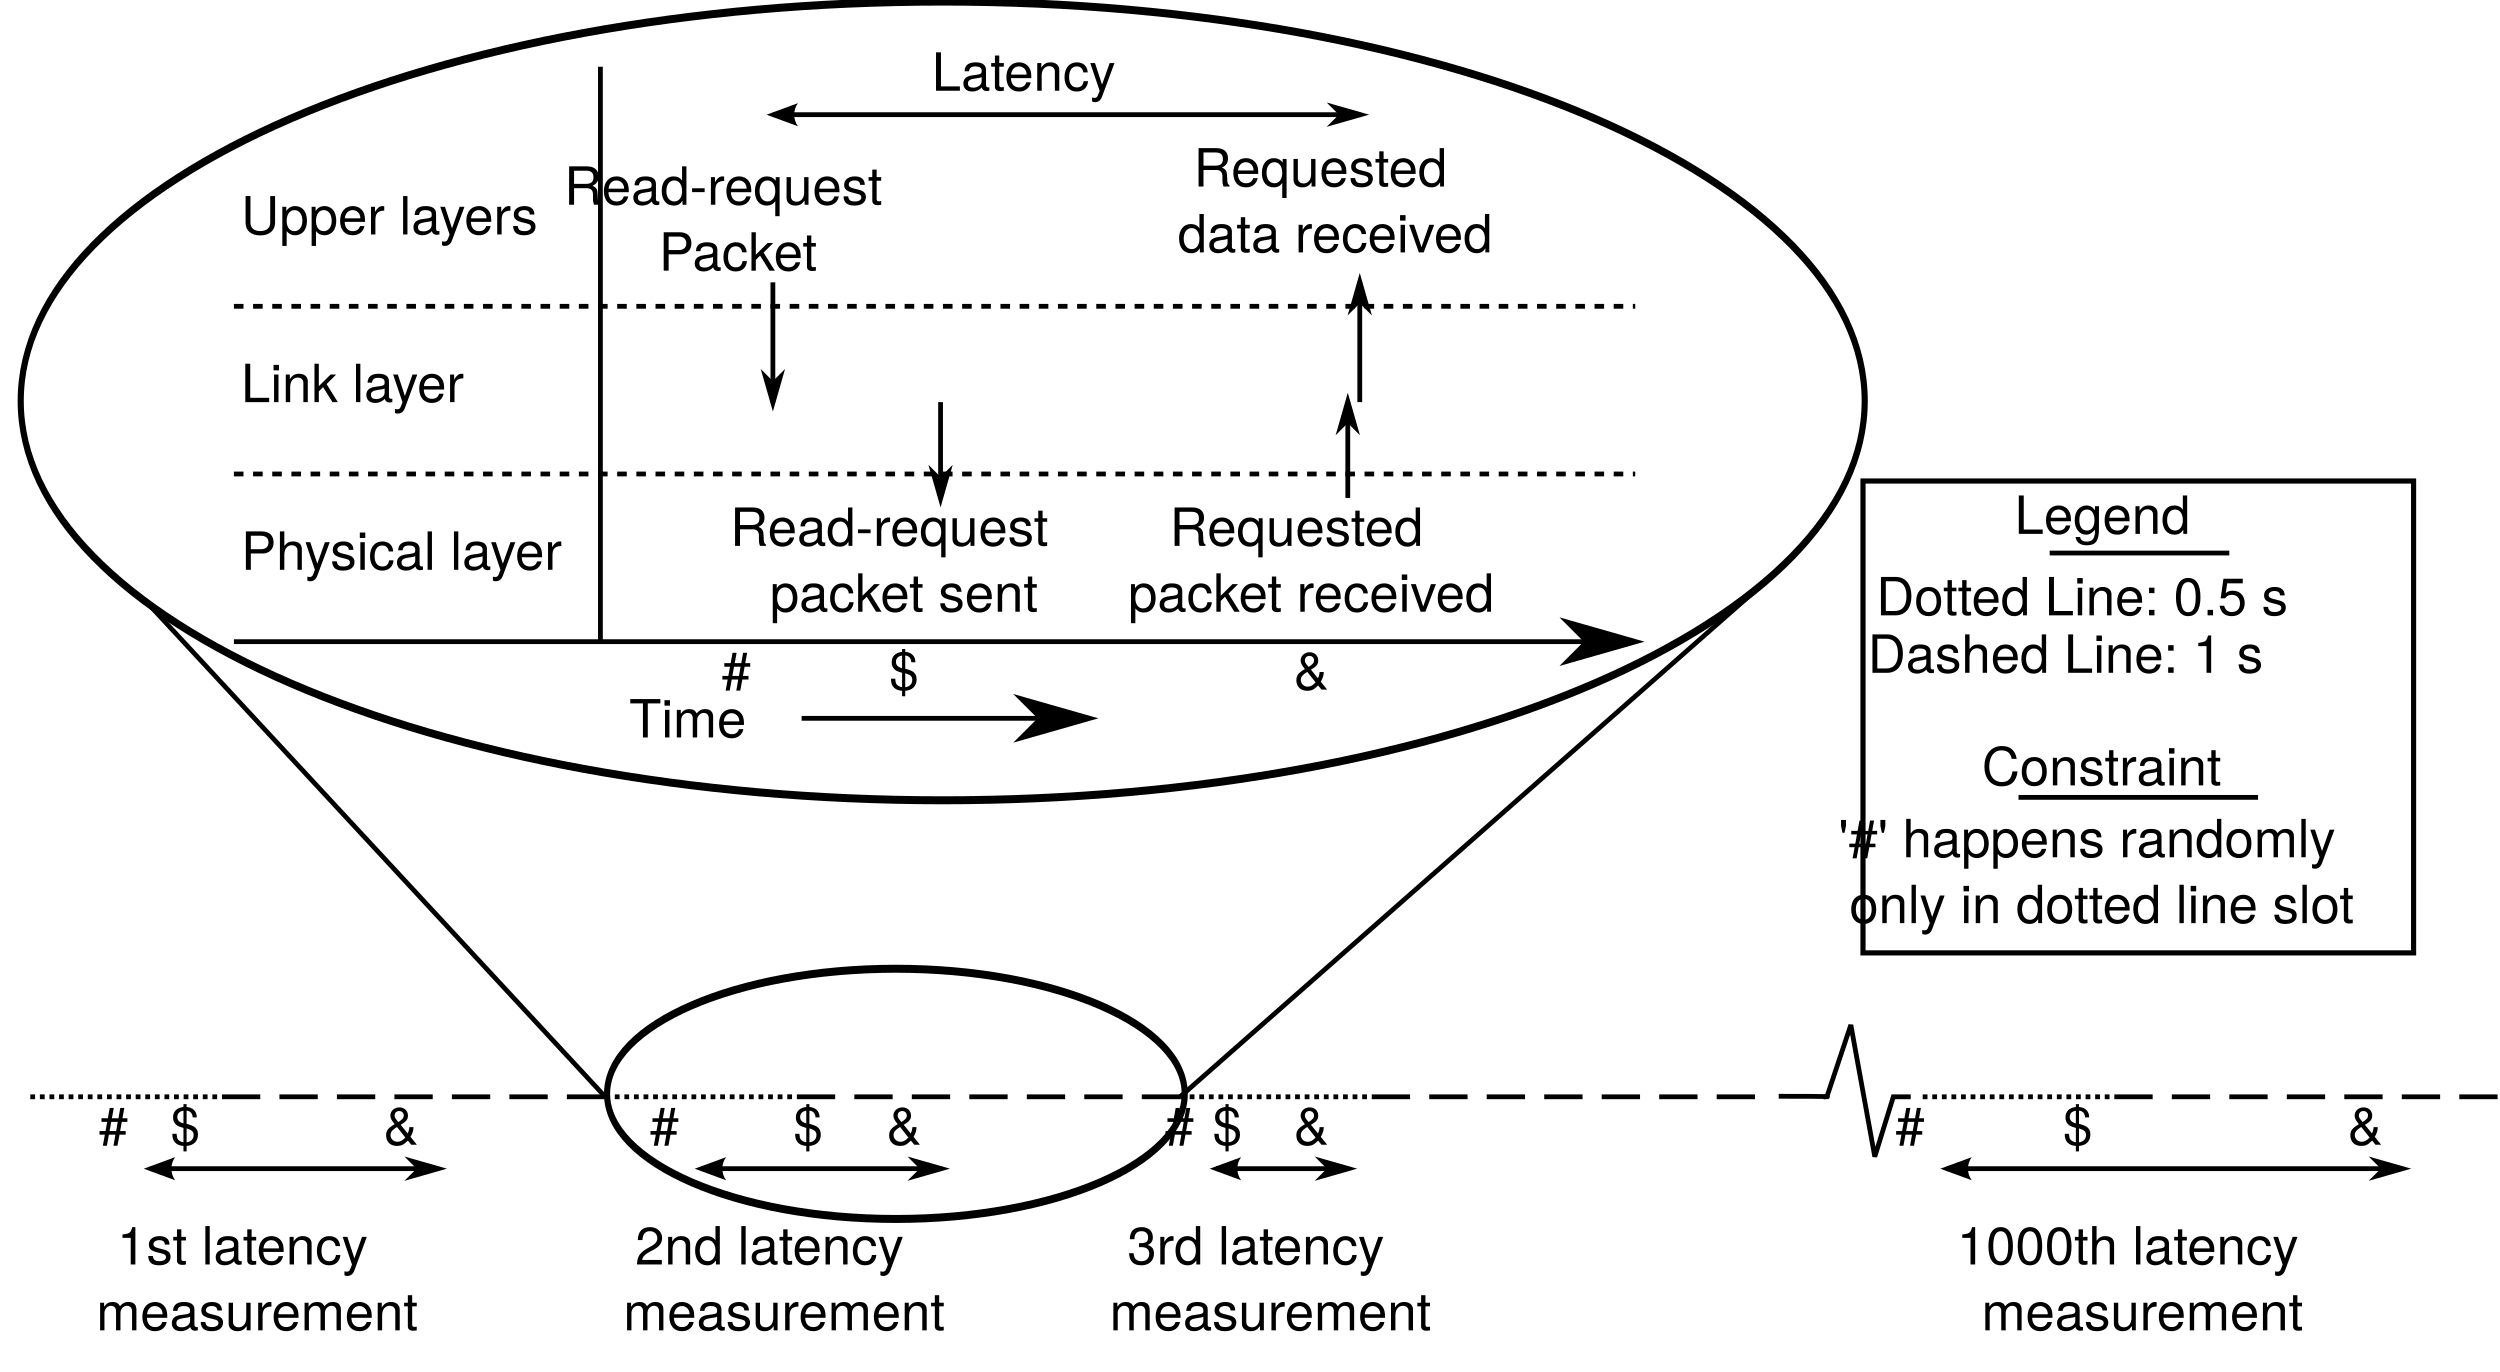
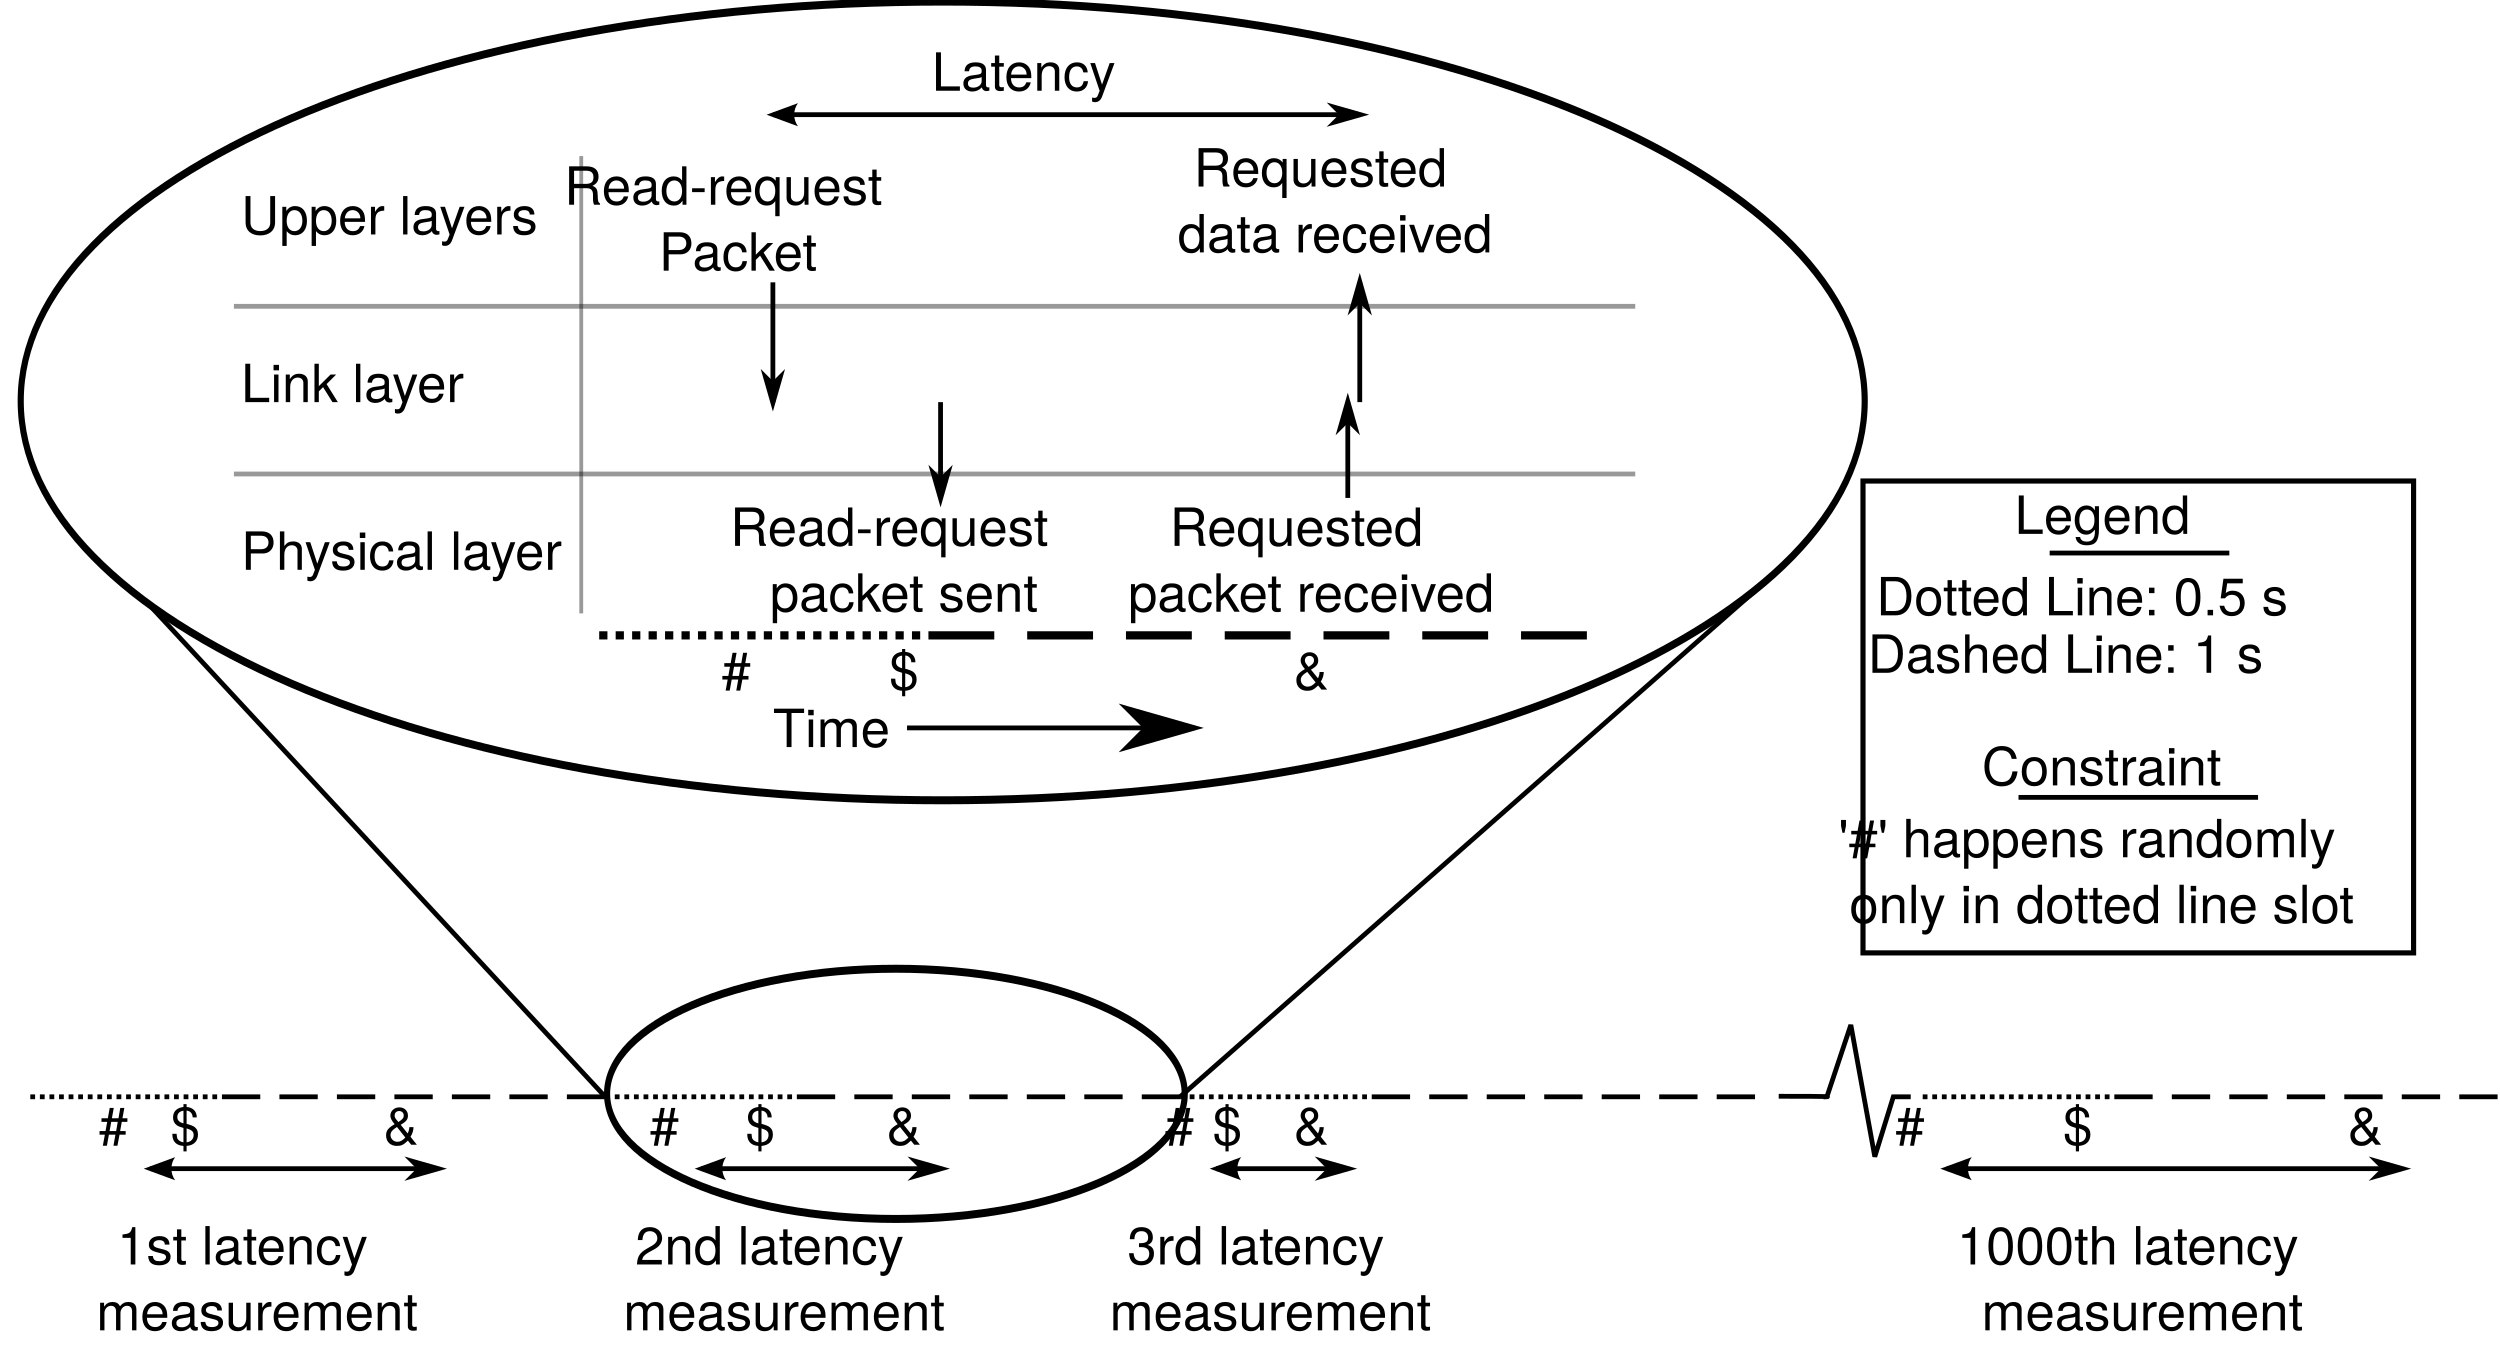
<svg xmlns="http://www.w3.org/2000/svg" width="521.824" height="286.355" id="svg2" version="1.1">
  <defs id="defs4">
    <marker orient="auto" refY="0" refX="0" id="Arrow2Mstart" style="overflow:visible">
      <path id="path3791" style="fill-rule:evenodd;stroke-width:0.625;stroke-linejoin:round" d="M 8.719,4.034 -2.207,0.016 8.719,-4.002 c -1.745,2.372 -1.735,5.617 -6e-7,8.035 z" transform="scale(0.6,0.6)" />
    </marker>
    <marker orient="auto" refY="0" refX="0" id="Arrow2Lstart" style="overflow:visible">
      <path id="path3785" style="fill-rule:evenodd;stroke-width:0.625;stroke-linejoin:round" d="M 8.719,4.034 -2.207,0.016 8.719,-4.002 c -1.745,2.372 -1.735,5.617 -6e-7,8.035 z" transform="matrix(1.1,0,0,1.1,1.1,0)" />
    </marker>
    <marker orient="auto" refY="0" refX="0" id="Arrow1Mend" style="overflow:visible">
      <path id="path3776" d="M 0,0 5,-5 -12.5,0 5,5 0,0 z" style="fill-rule:evenodd;stroke:#000000;stroke-width:1pt" transform="matrix(-0.4,0,0,-0.4,-4,0)" />
    </marker>
    <marker orient="auto" refY="0" refX="0" id="Arrow1Lend" style="overflow:visible">
      <path id="path3770" d="M 0,0 5,-5 -12.5,0 5,5 0,0 z" style="fill-rule:evenodd;stroke:#000000;stroke-width:1pt" transform="matrix(-0.8,0,0,-0.8,-10,0)" />
    </marker>
    <marker orient="auto" refY="0" refX="0" id="Arrow1Mend-9" style="overflow:visible">
      <path id="path3776-0" d="M 0,0 5,-5 -12.5,0 5,5 0,0 z" style="fill-rule:evenodd;stroke:#000000;stroke-width:1pt" transform="matrix(-0.4,0,0,-0.4,-4,0)" />
    </marker>
    <marker orient="auto" refY="0" refX="0" id="Arrow2Mstart-5" style="overflow:visible">
      <path id="path3791-9" style="fill-rule:evenodd;stroke-width:0.625;stroke-linejoin:round" d="M 8.719,4.034 -2.207,0.016 8.719,-4.002 c -1.745,2.372 -1.735,5.617 -6e-7,8.035 z" transform="scale(0.6,0.6)" />
    </marker>
    <marker orient="auto" refY="0" refX="0" id="Arrow1Mend-9-0" style="overflow:visible">
      <path id="path3776-0-0" d="M 0,0 5,-5 -12.5,0 5,5 0,0 z" style="fill-rule:evenodd;stroke:#000000;stroke-width:1pt" transform="matrix(-0.4,0,0,-0.4,-4,0)" />
    </marker>
    <marker orient="auto" refY="0" refX="0" id="Arrow2Mstart-6" style="overflow:visible">
      <path id="path3791-8" style="fill-rule:evenodd;stroke-width:0.625;stroke-linejoin:round" d="M 8.719,4.034 -2.207,0.016 8.719,-4.002 c -1.745,2.372 -1.735,5.617 -6e-7,8.035 z" transform="scale(0.6,0.6)" />
    </marker>
    <marker orient="auto" refY="0" refX="0" id="Arrow1Mend-9-08" style="overflow:visible">
      <path id="path3776-0-2" d="M 0,0 5,-5 -12.5,0 5,5 0,0 z" style="fill-rule:evenodd;stroke:#000000;stroke-width:1pt" transform="matrix(-0.4,0,0,-0.4,-4,0)" />
    </marker>
    <marker orient="auto" refY="0" refX="0" id="Arrow2Mstart-1" style="overflow:visible">
      <path id="path3791-89" style="fill-rule:evenodd;stroke-width:0.625;stroke-linejoin:round" d="M 8.719,4.034 -2.207,0.016 8.719,-4.002 c -1.745,2.372 -1.735,5.617 -6e-7,8.035 z" transform="scale(0.6,0.6)" />
    </marker>
    <marker orient="auto" refY="0" refX="0" id="Arrow1Mend-9-9" style="overflow:visible">
      <path id="path3776-0-8" d="M 0,0 5,-5 -12.5,0 5,5 0,0 z" style="fill-rule:evenodd;stroke:#000000;stroke-width:1pt" transform="matrix(-0.4,0,0,-0.4,-4,0)" />
    </marker>
    <marker orient="auto" refY="0" refX="0" id="Arrow2Mstart-9" style="overflow:visible">
      <path id="path3791-4" style="fill-rule:evenodd;stroke-width:0.625;stroke-linejoin:round" d="M 8.719,4.034 -2.207,0.016 8.719,-4.002 c -1.745,2.372 -1.735,5.617 -6e-7,8.035 z" transform="scale(0.6,0.6)" />
    </marker>
    <marker orient="auto" refY="0" refX="0" id="Arrow1Mend-9-8" style="overflow:visible">
      <path id="path3776-0-9" d="M 0,0 5,-5 -12.5,0 5,5 0,0 z" style="fill-rule:evenodd;stroke:#000000;stroke-width:1pt" transform="matrix(-0.4,0,0,-0.4,-4,0)" />
    </marker>
    <marker orient="auto" refY="0" refX="0" id="Arrow2Mstart-4" style="overflow:visible">
      <path id="path3791-7" style="fill-rule:evenodd;stroke-width:0.625;stroke-linejoin:round" d="M 8.719,4.034 -2.207,0.016 8.719,-4.002 c -1.745,2.372 -1.735,5.617 -6e-7,8.035 z" transform="scale(0.6,0.6)" />
    </marker>
    <marker orient="auto" refY="0" refX="0" id="Arrow1Mend-9-94" style="overflow:visible">
      <path id="path3776-0-1" d="M 0,0 5,-5 -12.5,0 5,5 0,0 z" style="fill-rule:evenodd;stroke:#000000;stroke-width:1pt" transform="matrix(-0.4,0,0,-0.4,-4,0)" />
    </marker>
    <style id="style3168" type="text/css">
    .fil0 {fill:black;fill-rule:nonzero}
   </style>
  </defs>
  <g id="layer1" transform="translate(-103.6756,-373.4272)">
-     <path style="fill:none;stroke:#000000;stroke-width:1px;stroke-linecap:butt;stroke-linejoin:miter;stroke-opacity:1;marker-mid:none;marker-end:url(#Arrow1Lend)" d="m 152.5,507.362 292.5,0" id="path2985" />
-     <text xml:space="preserve" style="font-size:11px;font-style:normal;font-variant:normal;font-weight:normal;font-stretch:normal;text-align:start;line-height:125%;letter-spacing:0px;word-spacing:0px;writing-mode:lr-tb;text-anchor:start;fill:#000000;fill-opacity:1;stroke:none;font-family:Helvetica Neue;-inkscape-font-specification:Helvetica Neue" x="235" y="527.362" id="text2987">
-       <tspan x="235" y="527.362" id="tspan2991">Time</tspan>
+     <text xml:space="preserve" style="font-size:11px;font-style:normal;font-variant:normal;font-weight:normal;font-stretch:normal;text-align:start;line-height:125%;letter-spacing:0px;word-spacing:0px;writing-mode:lr-tb;text-anchor:start;fill:#000000;fill-opacity:1;stroke:none;font-family:Helvetica Neue;-inkscape-font-specification:Helvetica Neue" x="265" y="529.362" id="text2987">
+       <tspan x="265" y="529.362" id="tspan2991">Time</tspan>
    </text>
-     <path style="fill:none;stroke:#000000;stroke-width:1px;stroke-linecap:butt;stroke-linejoin:miter;stroke-opacity:1;marker-end:url(#Arrow1Lend)" d="m 271,523.362 60,0" id="path4571" />
-     <path style="fill:none;stroke:#000000;stroke-width:1;stroke-linecap:butt;stroke-linejoin:miter;stroke-miterlimit:4;stroke-opacity:1;stroke-dasharray:2, 2;stroke-dashoffset:0" d="m 152.5,472.362 292.5,0" id="path5489" />
+     <path style="fill:none;stroke:#000000;stroke-width:1px;stroke-linecap:butt;stroke-linejoin:miter;stroke-opacity:1;marker-end:url(#Arrow1Lend)" d="m 293,525.362 60,0" id="path4571" />
+     <path style="fill:none;stroke:#000000;stroke-width:1;stroke-linecap:butt;stroke-linejoin:miter;stroke-miterlimit:4;stroke-opacity:1;stroke-dasharray:none;stroke-dashoffset:0;opacity:0.4" d="m 152.5,472.362 292.5,0" id="path5489" />
    <text xml:space="preserve" style="font-size:11px;font-style:normal;font-variant:normal;font-weight:normal;font-stretch:normal;text-align:start;line-height:125%;letter-spacing:0px;word-spacing:0px;writing-mode:lr-tb;text-anchor:start;fill:#000000;fill-opacity:1;stroke:none;font-family:Helvetica Neue;-inkscape-font-specification:Helvetica Neue" x="154" y="492.362" id="text5493">
      <tspan id="tspan5495" x="154" y="492.362">Physical layer</tspan>
    </text>
    <text xml:space="preserve" style="font-size:11px;font-style:normal;font-variant:normal;font-weight:normal;font-stretch:normal;text-align:start;line-height:125%;letter-spacing:0px;word-spacing:0px;writing-mode:lr-tb;text-anchor:start;fill:#000000;fill-opacity:1;stroke:none;font-family:Helvetica Neue;-inkscape-font-specification:Helvetica Neue" x="154" y="457.362" id="text5497">
      <tspan id="tspan5499" x="154" y="457.362">Link layer</tspan>
    </text>
    <text xml:space="preserve" style="font-size:11px;font-style:normal;font-variant:normal;font-weight:normal;font-stretch:normal;text-align:start;line-height:125%;letter-spacing:0px;word-spacing:0px;writing-mode:lr-tb;text-anchor:start;fill:#000000;fill-opacity:1;stroke:none;font-family:Helvetica Neue;-inkscape-font-specification:Helvetica Neue" x="154" y="422.362" id="text5501">
      <tspan id="tspan5503" x="154" y="422.362">Upper layers</tspan>
    </text>
-     <path style="fill:none;stroke:#000000;stroke-width:1;stroke-linecap:butt;stroke-linejoin:miter;stroke-miterlimit:4;stroke-opacity:1;stroke-dasharray:2, 2;stroke-dashoffset:0" d="m 152.5,437.362 292.5,0" id="path5489-4" />
-     <path style="fill:none;stroke:#000000;stroke-width:1px;stroke-linecap:butt;stroke-linejoin:miter;stroke-opacity:1" d="m 229,507.362 c 0,-120 0,-120 0,-120" id="path5523" />
+     <path style="fill:none;stroke:#000000;stroke-width:1;stroke-linecap:butt;stroke-linejoin:miter;stroke-miterlimit:4;stroke-opacity:1;stroke-dasharray:none;stroke-dashoffset:0;opacity:0.4" d="m 152.5,437.362 292.5,0" id="path5489-4" />
+     <path style="opacity:0.4;fill:none;stroke:#000000;stroke-width:0.795px;stroke-linecap:butt;stroke-linejoin:miter;stroke-opacity:1" d="m 225,501.464 c 0,-95.456 0,-95.456 0,-95.456" id="path5523" />
    <text xml:space="preserve" style="font-size:11px;font-style:normal;font-variant:normal;font-weight:normal;font-stretch:normal;text-align:start;line-height:125%;letter-spacing:0px;word-spacing:0px;writing-mode:lr-tb;text-anchor:start;fill:#000000;fill-opacity:1;stroke:none;font-family:Helvetica Neue;-inkscape-font-specification:Helvetica Neue" x="265.366" y="416.168" id="text5525">
      <tspan id="tspan5527" x="265.366" y="416.168" style="font-size:11px;font-style:normal;font-variant:normal;font-weight:normal;font-stretch:normal;text-align:center;line-height:125%;writing-mode:lr-tb;text-anchor:middle;font-family:Helvetica Neue;-inkscape-font-specification:Helvetica Neue">Read-request</tspan>
      <tspan x="265.366" y="429.918" id="tspan5529" style="font-size:11px;font-style:normal;font-variant:normal;font-weight:normal;font-stretch:normal;text-align:center;line-height:125%;writing-mode:lr-tb;text-anchor:middle;font-family:Helvetica Neue;-inkscape-font-specification:Helvetica Neue">Packet</tspan>
    </text>
    <path style="fill:none;stroke:#000000;stroke-width:1px;stroke-linecap:butt;stroke-linejoin:miter;stroke-opacity:1;marker-end:url(#Arrow1Mend)" d="m 265,432.362 c 0,25 0,25 0,25" id="path5531" />
    <text xml:space="preserve" style="font-size:11px;font-style:normal;font-variant:normal;font-weight:normal;font-stretch:normal;text-align:center;line-height:125%;letter-spacing:0px;word-spacing:0px;writing-mode:lr-tb;text-anchor:middle;fill:#000000;fill-opacity:1;stroke:none;font-family:Helvetica Neue;-inkscape-font-specification:Helvetica Neue" x="300" y="487.362" id="text5717">
      <tspan id="tspan5719" x="300" y="487.362">Read-request</tspan>
      <tspan x="300" y="501.112" id="tspan5751">packet sent</tspan>
    </text>
    <path style="fill:none;stroke:#000000;stroke-width:1px;stroke-linecap:butt;stroke-linejoin:miter;stroke-opacity:1;marker-end:url(#Arrow1Mend)" d="m 300,457.362 c 0,20 0,20 0,20" id="path5531-6" />
    <text xml:space="preserve" style="font-size:11px;font-style:normal;font-variant:normal;font-weight:normal;font-stretch:normal;text-align:center;line-height:125%;letter-spacing:0px;word-spacing:0px;writing-mode:lr-tb;text-anchor:middle;fill:#000000;fill-opacity:1;stroke:none;font-family:Helvetica Neue;-inkscape-font-specification:Helvetica Neue" x="390" y="412.362" id="text5745">
      <tspan id="tspan5747" x="390" y="412.362">Requested</tspan>
      <tspan x="390" y="426.112" id="tspan5755">data received</tspan>
    </text>
    <path style="fill:none;stroke:#000000;stroke-width:1px;stroke-linecap:butt;stroke-linejoin:miter;stroke-opacity:1;marker-end:url(#Arrow1Mend-9)" d="m 385,477.362 0,-20" id="path5759" />
    <path style="fill:none;stroke:#000000;stroke-width:1px;stroke-linecap:butt;stroke-linejoin:miter;stroke-opacity:1;marker-end:url(#Arrow1Mend-9)" d="m 387.5,457.362 0,-25" id="path5761" />
    <text xml:space="preserve" style="font-size:11px;font-style:normal;font-variant:normal;font-weight:normal;font-stretch:normal;text-align:center;line-height:125%;letter-spacing:0px;word-spacing:0px;writing-mode:lr-tb;text-anchor:middle;fill:#000000;fill-opacity:1;stroke:none;font-family:Helvetica Neue;-inkscape-font-specification:Helvetica Neue" x="385" y="487.362" id="text5745-1">
      <tspan id="tspan5747-2" x="385" y="487.362">Requested</tspan>
      <tspan x="385" y="501.112" id="tspan5755-9">packet received</tspan>
    </text>
    <path style="fill:none;stroke:#000000;stroke-width:1px;stroke-linecap:butt;stroke-linejoin:miter;stroke-opacity:1;marker-start:url(#Arrow2Mstart);marker-end:url(#Arrow1Mend-9)" d="m 265,397.362 122.5,0" id="path6159" />
    <text xml:space="preserve" style="font-size:11px;font-style:normal;font-variant:normal;font-weight:normal;font-stretch:normal;text-align:center;line-height:125%;letter-spacing:0px;word-spacing:0px;writing-mode:lr-tb;text-anchor:middle;fill:#000000;fill-opacity:1;stroke:none;font-family:Helvetica Neue;-inkscape-font-specification:Helvetica Neue" x="325" y="392.362" id="text6929">
      <tspan id="tspan6931" x="325" y="392.362">Latency</tspan>
    </text>
    <text xml:space="preserve" style="font-size:11px;font-style:normal;font-variant:normal;font-weight:normal;font-stretch:normal;text-align:center;line-height:125%;letter-spacing:0px;word-spacing:0px;writing-mode:lr-tb;text-anchor:middle;fill:#000000;fill-opacity:1;stroke:none;font-family:Helvetica Neue;-inkscape-font-specification:Helvetica Neue" x="265" y="517.362" id="text3025">
      <tspan id="tspan3027" x="265" y="517.362">#</tspan>
    </text>
    <text xml:space="preserve" style="font-size:11px;font-style:normal;font-variant:normal;font-weight:normal;font-stretch:normal;text-align:center;line-height:125%;letter-spacing:0px;word-spacing:0px;writing-mode:lr-tb;text-anchor:middle;fill:#000000;fill-opacity:1;stroke:none;font-family:Helvetica Neue;-inkscape-font-specification:Helvetica Neue" x="300" y="517.362" id="text3029">
      <tspan id="tspan3031" x="300" y="517.362">$</tspan>
    </text>
    <text xml:space="preserve" style="font-size:11px;font-style:normal;font-variant:normal;font-weight:normal;font-stretch:normal;text-align:center;line-height:125%;letter-spacing:0px;word-spacing:0px;writing-mode:lr-tb;text-anchor:middle;fill:#000000;fill-opacity:1;stroke:none;font-family:Helvetica Neue;-inkscape-font-specification:Helvetica Neue" x="385" y="517.362" id="text3033">
      <tspan id="tspan3035" x="385" y="517.362">&amp;</tspan>
    </text>
    <path style="color:#000000;fill:#ff0000;fill-opacity:0;fill-rule:evenodd;stroke:#000000;stroke-width:1px;stroke-linecap:butt;stroke-linejoin:miter;stroke-miterlimit:10;stroke-opacity:1;stroke-dasharray:none;stroke-dashoffset:0;marker:none;visibility:visible;display:inline;overflow:visible;enable-background:accumulate" id="path3037" d="m 233,-27.146 c 0,27.614 -67.157,50 -150,50 -82.843,0 -150,-22.386 -150,-50 0,-27.614 67.157,-50 150,-50 82.843,0 150,22.386 150,50 z" transform="matrix(1.282985,0,0,1.667126,193.9603,502.3705)" />
    <path style="color:#000000;fill:#ff0000;fill-opacity:0;fill-rule:evenodd;stroke:#000000;stroke-width:3.191;stroke-linecap:butt;stroke-linejoin:miter;stroke-miterlimit:10;stroke-opacity:1;stroke-dasharray:none;stroke-dashoffset:0;marker:none;visibility:visible;display:inline;overflow:visible;enable-background:accumulate" id="path3037-8" d="m 233,-27.146 c 0,27.614 -67.157,50 -150,50 -82.843,0 -150,-22.386 -150,-50 0,-27.614 67.157,-50 150,-50 82.843,0 150,22.386 150,50 z" transform="matrix(0.4019266,0,0,0.5222686,257.3164,615.9225)" />
    <path style="fill:none;stroke:#000000;stroke-width:1;stroke-linecap:butt;stroke-linejoin:miter;stroke-miterlimit:4;stroke-opacity:1;stroke-dasharray:1, 1;stroke-dashoffset:0" d="m 32.731,233.935 c 39.874,0 40,0 40,0" id="path4273" transform="translate(77.26905,368.4272)" />
    <path style="fill:none;stroke:#000000;stroke-width:1;stroke-linecap:butt;stroke-linejoin:miter;stroke-miterlimit:4;stroke-opacity:1;stroke-dasharray:8, 4;stroke-dashoffset:0" d="m 72.731,233.935 80,0" id="path4275" transform="translate(77.26905,368.4272)" />
    <text xml:space="preserve" style="font-size:11px;font-style:normal;font-variant:normal;font-weight:normal;font-stretch:normal;text-align:center;line-height:125%;letter-spacing:0px;word-spacing:0px;writing-mode:lr-tb;text-anchor:middle;fill:#000000;fill-opacity:1;stroke:none;font-family:Helvetica Neue;-inkscape-font-specification:Helvetica Neue" x="135" y="612.362" id="text3025-8">
      <tspan id="tspan3027-1" x="135" y="612.362">#</tspan>
    </text>
    <text xml:space="preserve" style="font-size:11px;font-style:normal;font-variant:normal;font-weight:normal;font-stretch:normal;text-align:center;line-height:125%;letter-spacing:0px;word-spacing:0px;writing-mode:lr-tb;text-anchor:middle;fill:#000000;fill-opacity:1;stroke:none;font-family:Helvetica Neue;-inkscape-font-specification:Helvetica Neue" x="150" y="612.362" id="text3029-5">
      <tspan id="tspan3031-0" x="150" y="612.362">$</tspan>
    </text>
    <text xml:space="preserve" style="font-size:11px;font-style:normal;font-variant:normal;font-weight:normal;font-stretch:normal;text-align:center;line-height:125%;letter-spacing:0px;word-spacing:0px;writing-mode:lr-tb;text-anchor:middle;fill:#000000;fill-opacity:1;stroke:none;font-family:Helvetica Neue;-inkscape-font-specification:Helvetica Neue" x="195" y="612.362" id="text3033-1">
      <tspan id="tspan3035-3" x="195" y="612.362">&amp;</tspan>
    </text>
    <path style="fill:none;stroke:#000000;stroke-width:1;stroke-linecap:butt;stroke-linejoin:miter;stroke-miterlimit:4;stroke-opacity:1;stroke-dasharray:1, 1;stroke-dashoffset:0" d="m 230,602.362 c 39.874,0 40,0 40,0" id="path4273-8" />
    <path style="fill:none;stroke:#000000;stroke-width:1;stroke-linecap:butt;stroke-linejoin:miter;stroke-miterlimit:4;stroke-opacity:1;stroke-dasharray:8, 4;stroke-dashoffset:0" d="m 270,602.362 80,0" id="path4275-8" />
    <text xml:space="preserve" style="font-size:11px;font-style:normal;font-variant:normal;font-weight:normal;font-stretch:normal;text-align:center;line-height:125%;letter-spacing:0px;word-spacing:0px;writing-mode:lr-tb;text-anchor:middle;fill:#000000;fill-opacity:1;stroke:none;font-family:Helvetica Neue;-inkscape-font-specification:Helvetica Neue" x="250" y="612.362" id="text3025-8-2">
      <tspan id="tspan3027-1-7" x="250" y="612.362">#</tspan>
    </text>
-     <text xml:space="preserve" style="font-size:11px;font-style:normal;font-variant:normal;font-weight:normal;font-stretch:normal;text-align:center;line-height:125%;letter-spacing:0px;word-spacing:0px;writing-mode:lr-tb;text-anchor:middle;fill:#000000;fill-opacity:1;stroke:none;font-family:Helvetica Neue;-inkscape-font-specification:Helvetica Neue" x="280" y="612.362" id="text3029-5-8">
-       <tspan id="tspan3031-0-5" x="280" y="612.362">$</tspan>
+     <text xml:space="preserve" style="font-size:11px;font-style:normal;font-variant:normal;font-weight:normal;font-stretch:normal;text-align:center;line-height:125%;letter-spacing:0px;word-spacing:0px;writing-mode:lr-tb;text-anchor:middle;fill:#000000;fill-opacity:1;stroke:none;font-family:Helvetica Neue;-inkscape-font-specification:Helvetica Neue" x="270" y="612.362" id="text3029-5-8">
+       <tspan id="tspan3031-0-5" x="270" y="612.362">$</tspan>
    </text>
    <text xml:space="preserve" style="font-size:11px;font-style:normal;font-variant:normal;font-weight:normal;font-stretch:normal;text-align:center;line-height:125%;letter-spacing:0px;word-spacing:0px;writing-mode:lr-tb;text-anchor:middle;fill:#000000;fill-opacity:1;stroke:none;font-family:Helvetica Neue;-inkscape-font-specification:Helvetica Neue" x="300" y="612.362" id="text3033-1-2">
      <tspan id="tspan3035-3-3" x="300" y="612.362">&amp;</tspan>
    </text>
    <path style="fill:none;stroke:#000000;stroke-width:1;stroke-linecap:butt;stroke-linejoin:miter;stroke-miterlimit:4;stroke-opacity:1;stroke-dasharray:1, 1;stroke-dashoffset:0" d="m 350,602.362 c 39.874,0 40,0 40,0" id="path4273-1" />
    <path style="fill:none;stroke:#000000;stroke-width:1;stroke-linecap:butt;stroke-linejoin:miter;stroke-miterlimit:4;stroke-opacity:1;stroke-dasharray:8, 4;stroke-dashoffset:0" d="m 390,602.362 80,0" id="path4275-3" />
    <text xml:space="preserve" style="font-size:11px;font-style:normal;font-variant:normal;font-weight:normal;font-stretch:normal;text-align:center;line-height:125%;letter-spacing:0px;word-spacing:0px;writing-mode:lr-tb;text-anchor:middle;fill:#000000;fill-opacity:1;stroke:none;font-family:Helvetica Neue;-inkscape-font-specification:Helvetica Neue" x="357.5" y="612.362" id="text3025-8-0">
      <tspan id="tspan3027-1-8" x="357.5" y="612.362">#</tspan>
    </text>
    <text xml:space="preserve" style="font-size:11px;font-style:normal;font-variant:normal;font-weight:normal;font-stretch:normal;text-align:center;line-height:125%;letter-spacing:0px;word-spacing:0px;writing-mode:lr-tb;text-anchor:middle;fill:#000000;fill-opacity:1;stroke:none;font-family:Helvetica Neue;-inkscape-font-specification:Helvetica Neue" x="367.5" y="612.362" id="text3029-5-3">
      <tspan id="tspan3031-0-58" x="367.5" y="612.362">$</tspan>
    </text>
    <text xml:space="preserve" style="font-size:11px;font-style:normal;font-variant:normal;font-weight:normal;font-stretch:normal;text-align:center;line-height:125%;letter-spacing:0px;word-spacing:0px;writing-mode:lr-tb;text-anchor:middle;fill:#000000;fill-opacity:1;stroke:none;font-family:Helvetica Neue;-inkscape-font-specification:Helvetica Neue" x="385" y="612.362" id="text3033-1-0">
      <tspan id="tspan3035-3-6" x="385" y="612.362">&amp;</tspan>
    </text>
    <path style="fill:none;stroke:#000000;stroke-width:1;stroke-linecap:butt;stroke-linejoin:miter;stroke-miterlimit:4;stroke-opacity:1;stroke-dasharray:1, 1;stroke-dashoffset:0" d="m 505,602.362 c 39.874,0 40,0 40,0" id="path4273-6" />
    <path style="fill:none;stroke:#000000;stroke-width:1;stroke-linecap:butt;stroke-linejoin:miter;stroke-miterlimit:4;stroke-opacity:1;stroke-dasharray:8, 4;stroke-dashoffset:0" d="m 545,602.362 80,0" id="path4275-1" />
    <text xml:space="preserve" style="font-size:11px;font-style:normal;font-variant:normal;font-weight:normal;font-stretch:normal;text-align:center;line-height:125%;letter-spacing:0px;word-spacing:0px;writing-mode:lr-tb;text-anchor:middle;fill:#000000;fill-opacity:1;stroke:none;font-family:Helvetica Neue;-inkscape-font-specification:Helvetica Neue" x="510" y="612.362" id="text3025-8-07">
      <tspan id="tspan3027-1-2" x="510" y="612.362">#</tspan>
    </text>
    <text xml:space="preserve" style="font-size:11px;font-style:normal;font-variant:normal;font-weight:normal;font-stretch:normal;text-align:center;line-height:125%;letter-spacing:0px;word-spacing:0px;writing-mode:lr-tb;text-anchor:middle;fill:#000000;fill-opacity:1;stroke:none;font-family:Helvetica Neue;-inkscape-font-specification:Helvetica Neue" x="545" y="612.362" id="text3029-5-83">
      <tspan id="tspan3031-0-0" x="545" y="612.362">$</tspan>
    </text>
    <text xml:space="preserve" style="font-size:11px;font-style:normal;font-variant:normal;font-weight:normal;font-stretch:normal;text-align:center;line-height:125%;letter-spacing:0px;word-spacing:0px;writing-mode:lr-tb;text-anchor:middle;fill:#000000;fill-opacity:1;stroke:none;font-family:Helvetica Neue;-inkscape-font-specification:Helvetica Neue" x="605" y="612.362" id="text3033-1-9">
      <tspan id="tspan3035-3-7" x="605" y="612.362">&amp;</tspan>
    </text>
    <path style="fill:none;stroke:#000000;stroke-width:1px;stroke-linecap:butt;stroke-linejoin:miter;stroke-opacity:1" d="m 397.679,233.826 c 12.552,0 10.052,0.109 10.052,0.109 l 5,-15 5,27.5 3.869,-12.5 3.631,0" id="path4423" transform="translate(77.26905,368.4272)" />
    <path style="fill:none;stroke:#000000;stroke-width:1px;stroke-linecap:butt;stroke-linejoin:miter;stroke-opacity:1" d="M 152.731,233.935 57.731,131.435" id="path4425" transform="translate(77.26905,368.4272)" />
    <path style="fill:none;stroke:#000000;stroke-width:1px;stroke-linecap:butt;stroke-linejoin:miter;stroke-opacity:1" d="m 272.731,233.935 125,-110" id="path4427" transform="translate(77.26905,368.4272)" />
    <path style="fill:none;stroke:#000000;stroke-width:1px;stroke-linecap:butt;stroke-linejoin:miter;stroke-opacity:1;marker-start:url(#Arrow2Mstart);marker-end:url(#Arrow1Mend-9)" d="m 250,617.362 50,-10e-6" id="path6159-9-1" />
    <text xml:space="preserve" style="font-size:11px;font-style:normal;font-variant:normal;font-weight:normal;font-stretch:normal;text-align:center;line-height:125%;letter-spacing:0px;word-spacing:0px;writing-mode:lr-tb;text-anchor:middle;fill:#000000;fill-opacity:1;stroke:none;font-family:Helvetica Neue;-inkscape-font-specification:Helvetica Neue" x="275" y="637.362" id="text6929-8-3">
      <tspan id="tspan6931-5-4" x="275" y="637.362">2nd latency</tspan>
      <tspan x="275" y="651.112" id="tspan4626">measurement</tspan>
    </text>
    <path style="fill:none;stroke:#000000;stroke-width:1px;stroke-linecap:butt;stroke-linejoin:miter;stroke-opacity:1;marker-start:url(#Arrow2Mstart);marker-end:url(#Arrow1Mend-9)" d="m 135,617.362 60,-10e-6" id="path6159-9-1-7" />
    <text xml:space="preserve" style="font-size:11px;font-style:normal;font-variant:normal;font-weight:normal;font-stretch:normal;text-align:center;line-height:125%;letter-spacing:0px;word-spacing:0px;writing-mode:lr-tb;text-anchor:middle;fill:#000000;fill-opacity:1;stroke:none;font-family:Helvetica Neue;-inkscape-font-specification:Helvetica Neue" x="165" y="637.362" id="text6929-8-3-7">
      <tspan id="tspan6931-5-4-1" x="165" y="637.362">1st latency</tspan>
      <tspan x="165" y="651.112" id="tspan4624">measurement</tspan>
    </text>
    <text xml:space="preserve" style="font-size:11px;font-style:normal;font-variant:normal;font-weight:normal;font-stretch:normal;text-align:center;line-height:125%;letter-spacing:0px;word-spacing:0px;writing-mode:lr-tb;text-anchor:middle;fill:#000000;fill-opacity:1;stroke:none;font-family:Helvetica Neue;-inkscape-font-specification:Helvetica Neue" x="376.5" y="637.362" id="text6929-8-3-74">
      <tspan id="tspan6931-5-4-6" x="376.5" y="637.362">3rd latency</tspan>
      <tspan x="376.5" y="651.112" id="tspan4628">measurement</tspan>
    </text>
    <text xml:space="preserve" style="font-size:11px;font-style:normal;font-variant:normal;font-weight:normal;font-stretch:normal;text-align:center;line-height:125%;letter-spacing:0px;word-spacing:0px;writing-mode:lr-tb;text-anchor:middle;fill:#000000;fill-opacity:1;stroke:none;font-family:Helvetica Neue;-inkscape-font-specification:Helvetica Neue" x="558.5" y="637.362" id="text6929-8-3-9">
      <tspan id="tspan6931-5-4-17" x="558.5" y="637.362">1000th latency</tspan>
      <tspan x="558.5" y="651.112" id="tspan4630">measurement</tspan>
    </text>
    <path style="fill:none;stroke:#000000;stroke-width:1px;stroke-linecap:butt;stroke-linejoin:miter;stroke-opacity:1;marker-start:url(#Arrow2Mstart);marker-end:url(#Arrow1Mend-9)" d="m 357.5,617.362 27.5,0" id="path6159-9-1-9" />
    <path style="fill:none;stroke:#000000;stroke-width:1px;stroke-linecap:butt;stroke-linejoin:miter;stroke-opacity:1;marker-start:url(#Arrow2Mstart);marker-end:url(#Arrow1Mend-9)" d="m 510,617.362 95,0" id="path6159-9-1-2" />
    <g style="fill-rule:evenodd" id="g3179-3" transform="matrix(0,0.3671507,-0.3671507,0,619.8129,574.9145)" />
    <path style="fill:#ff0000;fill-opacity:0;stroke-width:1.462;stroke-miterlimit:10;stroke-dasharray:none;stroke-dashoffset:0" id="path3289" d="m 431.257,215.991 c 0.035,1.042 0.207,2.07 0.327,3.104 0.074,0.861 0.173,1.725 0.051,2.588 -0.051,0.362 -0.232,1.014 -0.327,1.374 -0.109,0.227 -0.182,0.476 -0.327,0.682 -1.136,1.625 -3.976,2.501 -5.25,3.065 -0.569,0.252 -1.195,0.349 -1.803,0.48 -2.255,0.487 -4.12,0.705 -6.435,1.036 -5.178,0.303 -10.369,0.343 -15.551,0.129 -1.492,-0.062 -2.987,-0.102 -4.472,-0.265 -3.232,-0.355 -3.987,-0.687 -6.956,-1.523 -1.758,-0.907 -3.061,-1.388 -4.465,-2.797 -0.633,-0.635 -1.151,-1.378 -1.657,-2.117 -1.641,-2.394 -2.35,-4.777 -3.232,-7.496 -0.386,-1.587 -1.282,-5.155 -1.557,-6.754 -0.224,-1.303 -0.362,-2.619 -0.519,-3.932 -0.149,-1.245 -0.317,-2.489 -0.397,-3.741 -0.195,-3.035 -0.072,-4.627 0.026,-7.634 0.257,-3.258 0.868,-6.47 2.193,-9.472 0.34,-0.77 0.701,-1.54 1.174,-2.236 1.065,-1.565 1.777,-1.932 3.226,-3.035 2.385,-1.149 4.443,-2.743 7.137,-2.732 0.885,0.004 1.76,0.192 2.631,0.343 0.892,0.155 1.784,0.325 2.654,0.576 2.126,0.614 4.107,1.516 6.142,2.368 2.224,1.198 4.85,2.554 6.97,3.93 1.243,0.807 2.427,1.701 3.631,2.566 1.227,0.88 2.483,1.722 3.661,2.668 2.644,2.124 4.603,4.123 7.03,6.47 2.03,2.266 3.826,4.165 5.646,6.594 0.761,1.016 1.46,2.078 2.147,3.145 0.605,0.94 1.202,1.889 1.729,2.876 1.129,2.116 1.443,3.185 2.252,5.381 0.572,2.104 0.711,2.374 1.037,4.416 0.192,1.203 0.369,2.056 0.03,3.236 -0.212,0.737 -1.537,3.681 -1.81,4.303 -1.136,1.776 -1.869,3.106 -3.37,4.646 -0.879,0.901 -1.85,1.711 -2.83,2.501 -3.209,2.584 -5.323,3.659 -9.348,5.709 -1.158,0.59 -2.384,1.037 -3.576,1.556 -2.785,0.767 -6.112,1.779 -8.982,2.179 -1.827,0.254 -3.674,0.353 -5.516,0.44 -1.926,0.091 -3.859,0.193 -5.785,0.095 -4.967,-0.253 -8.207,-1.036 -13.079,-1.954 -4.265,-1.421 -8.597,-2.646 -12.578,-4.808 -1.963,-1.066 -3.787,-2.376 -5.6,-3.681 -1.66,-1.194 -3.329,-2.397 -4.809,-3.808 -2.789,-2.659 -5.4,-6.411 -7.696,-9.485 -1.632,-3.068 -4.192,-7.472 -5.167,-10.878 -1.064,-3.715 -1.674,-9.717 -1.651,-13.586 0.029,-4.804 0.697,-8.292 1.386,-12.982 1.229,-4.023 1.835,-6.786 3.823,-10.463 0.801,-1.482 1.76,-2.881 2.778,-4.223 0.92,-1.213 1.912,-2.382 3.023,-3.423 3.047,-2.857 6.305,-4.369 9.963,-6.489 3.147,-1.094 5.162,-1.951 8.456,-2.487 1.519,-0.247 3.061,-0.33 4.597,-0.423 4.411,-0.267 8.836,-0.068 13.246,0.062 3.634,0.284 7.258,0.77 10.822,1.543 0.891,0.193 1.77,0.435 2.655,0.653 0,0 -2.739,1.887 -2.739,1.887 l 0,0 c -0.86,-0.228 -1.714,-0.481 -2.58,-0.683 -3.498,-0.816 -7.062,-1.352 -10.645,-1.605 -3.399,-0.123 -5.29,-0.228 -8.733,-0.197 -2.939,0.026 -6.147,0.119 -9.05,0.617 -3.503,0.6 -5.047,1.336 -8.399,2.553 -0.388,0.212 -0.804,0.38 -1.165,0.635 -1.25,0.882 -2.529,1.739 -3.659,2.771 -2.187,1.997 -4.507,5.052 -5.939,7.607 -2.188,3.903 -2.638,6.149 -4.005,10.466 -0.844,5.148 -1.446,7.647 -1.493,12.972 -0.04,4.523 0.453,9.083 1.739,13.435 1.167,3.949 3.187,7.234 5.123,10.825 2.573,3.505 4.468,6.393 7.635,9.439 1.46,1.404 3.069,2.651 4.71,3.839 1.802,1.305 3.649,2.564 5.604,3.627 4.458,2.424 7.69,3.209 12.524,4.77 5.516,1.027 7.525,1.607 13.163,1.825 1.933,0.075 3.871,-0.014 5.801,-0.131 1.879,-0.114 3.759,-0.279 5.62,-0.562 3.377,-0.513 5.79,-1.347 9.052,-2.311 1.176,-0.516 2.349,-1.042 3.529,-1.549 0.32,-0.137 0.679,-0.196 0.972,-0.384 1.747,-1.124 4.324,-3.111 5.79,-4.609 1.433,-1.463 2.218,-2.838 3.317,-4.524 0.316,-0.737 0.645,-1.469 0.948,-2.212 0.365,-0.893 0.994,-2.293 1.031,-3.349 0.021,-0.593 -0.096,-1.184 -0.17,-1.774 -0.282,-2.247 -0.32,-2.077 -0.907,-4.42 -0.793,-2.317 -0.986,-3.13 -2.13,-5.379 -2.389,-4.693 -5.712,-8.823 -9.285,-12.658 -2.886,-2.827 -3.818,-3.887 -7.027,-6.421 -1.185,-0.935 -2.434,-1.787 -3.669,-2.655 -1.214,-0.853 -2.424,-1.714 -3.678,-2.508 -2.813,-1.784 -4.081,-2.335 -7.042,-3.831 -1.039,-0.423 -2.062,-0.887 -3.116,-1.27 -1.893,-0.688 -3.735,-1.241 -5.728,-1.528 -0.877,-0.126 -1.763,-0.246 -2.649,-0.218 -0.707,0.022 -1.454,0.673 -2.092,0.366 -0.388,-0.187 0.582,-0.635 0.873,-0.953 -1.456,1.032 -2.258,1.431 -3.348,2.926 -0.501,0.687 -0.886,1.455 -1.25,2.223 -1.407,2.972 -2.098,6.171 -2.363,9.436 -0.054,1.235 -0.153,2.469 -0.162,3.705 -0.044,6.156 0.934,12.292 2.695,18.181 0.283,0.882 0.525,1.778 0.848,2.646 0.913,2.455 2.121,4.887 3.996,6.763 1.469,1.47 2.433,1.785 4.288,2.763 0.994,0.304 1.971,0.672 2.983,0.911 3.048,0.719 4.955,0.84 8.131,1 5.236,0.265 10.492,0.225 15.711,-0.314 3.036,-0.495 3.816,-0.553 6.657,-1.255 0.612,-0.151 1.553,-1.101 1.815,-0.528 0.266,0.584 -0.985,0.826 -1.511,1.195 -0.428,0.301 1.502,-1.171 1.012,-1.201 0.008,-0.03 0.362,-1.297 0.366,-1.316 0.148,-0.836 0.015,-1.676 -0.054,-2.51 -0.105,-1.025 -0.262,-2.044 -0.366,-3.069 0,0 3.318,-1.75 3.318,-1.75 z" transform="translate(103.6756,373.4272)" />
    <text xml:space="preserve" style="font-size:11px;font-style:normal;font-variant:normal;font-weight:normal;font-stretch:normal;text-align:center;line-height:125%;letter-spacing:0px;word-spacing:0px;writing-mode:lr-tb;text-anchor:middle;fill:#000000;fill-opacity:1;stroke:none;font-family:Helvetica Neue;-inkscape-font-specification:Helvetica Neue" x="550.176" y="484.854" id="text3299">
      <tspan id="tspan3301" x="550.176" y="484.854">Legend</tspan>
    </text>
    <text xml:space="preserve" style="font-size:11px;font-style:normal;font-variant:normal;font-weight:normal;font-stretch:normal;text-align:center;line-height:125%;letter-spacing:0px;word-spacing:0px;writing-mode:lr-tb;text-anchor:middle;fill:#000000;fill-opacity:1;stroke:none;font-family:Helvetica Neue;-inkscape-font-specification:Helvetica Neue" x="548.975" y="501.862" id="text3303">
      <tspan id="tspan3305" x="548.975" y="501.862">Dotted Line: 0.5 s</tspan>
      <tspan x="548.975" y="515.612" id="tspan3353" />
    </text>
    <path style="fill:none;stroke:#000000;stroke-width:1px;stroke-linecap:butt;stroke-linejoin:miter;stroke-opacity:1" d="M 532.116,489.958" id="path3307" />
    <path style="fill:none;stroke:#000000;stroke-width:1px;stroke-linecap:butt;stroke-linejoin:miter;stroke-opacity:1" d="m 531.5,488.862 37.5,0" id="path3309" />
    <text xml:space="preserve" style="font-size:11px;font-style:normal;font-variant:normal;font-weight:normal;font-stretch:normal;text-align:center;line-height:125%;letter-spacing:0px;word-spacing:0px;writing-mode:lr-tb;text-anchor:middle;fill:#000000;fill-opacity:1;stroke:none;font-family:Helvetica Neue;-inkscape-font-specification:Helvetica Neue" x="543.975" y="513.862" id="text3303-8">
      <tspan id="tspan3305-7" x="545.5" y="513.862">Dashed Line: 1 s  </tspan>
    </text>
    <text xml:space="preserve" style="font-size:11px;font-style:normal;font-variant:normal;font-weight:normal;font-stretch:normal;text-align:center;line-height:125%;letter-spacing:0px;word-spacing:0px;writing-mode:lr-tb;text-anchor:middle;fill:#000000;fill-opacity:1;stroke:none;font-family:Helvetica Neue;-inkscape-font-specification:Helvetica Neue" x="550" y="552.362" id="text3355">
      <tspan x="550" y="552.362" id="tspan3359">'#' happens randomly</tspan>
      <tspan x="550" y="566.112" id="tspan3363">only in dotted line slot</tspan>
    </text>
    <path style="fill:none;stroke:#000000;stroke-width:1.076px;stroke-linecap:butt;stroke-linejoin:miter;stroke-opacity:1" d="m 492.538,476.726 0,95.598 114.924,0 0,-98.495 -114.924,0 z" id="path3365" />
    <text xml:space="preserve" style="font-size:11px;font-style:normal;font-variant:normal;font-weight:normal;font-stretch:normal;text-align:center;line-height:125%;letter-spacing:0px;word-spacing:0px;writing-mode:lr-tb;text-anchor:middle;fill:#000000;fill-opacity:1;stroke:none;font-family:Helvetica Neue;-inkscape-font-specification:Helvetica Neue" x="550" y="537.362" id="text3299-8">
      <tspan id="tspan3301-5" x="550" y="537.362">Constraint</tspan>
    </text>
    <path style="fill:none;stroke:#000000;stroke-width:1px;stroke-linecap:butt;stroke-linejoin:miter;stroke-opacity:1" d="M 531.94,542.466" id="path3307-7" />
    <path style="fill:none;stroke:#000000;stroke-width:1px;stroke-linecap:butt;stroke-linejoin:miter;stroke-opacity:1" d="m 525,539.862 50,0" id="path3309-0" />
+     <path style="fill:none;stroke:#000000;stroke-width:1.718;stroke-linecap:butt;stroke-linejoin:miter;stroke-miterlimit:4;stroke-opacity:1;stroke-dasharray:1.718, 1.718;stroke-dashoffset:0" d="m 228.747,506.049 c 68.502,0 68.718,0 68.718,0" id="path4273-4" />
+     <path style="fill:none;stroke:#000000;stroke-width:1.718;stroke-linecap:butt;stroke-linejoin:miter;stroke-miterlimit:4;stroke-opacity:1;stroke-dasharray:13.744, 6.872;stroke-dashoffset:0" d="m 297.466,506.049 137.437,0" id="path4275-4" />
  </g>
</svg>
